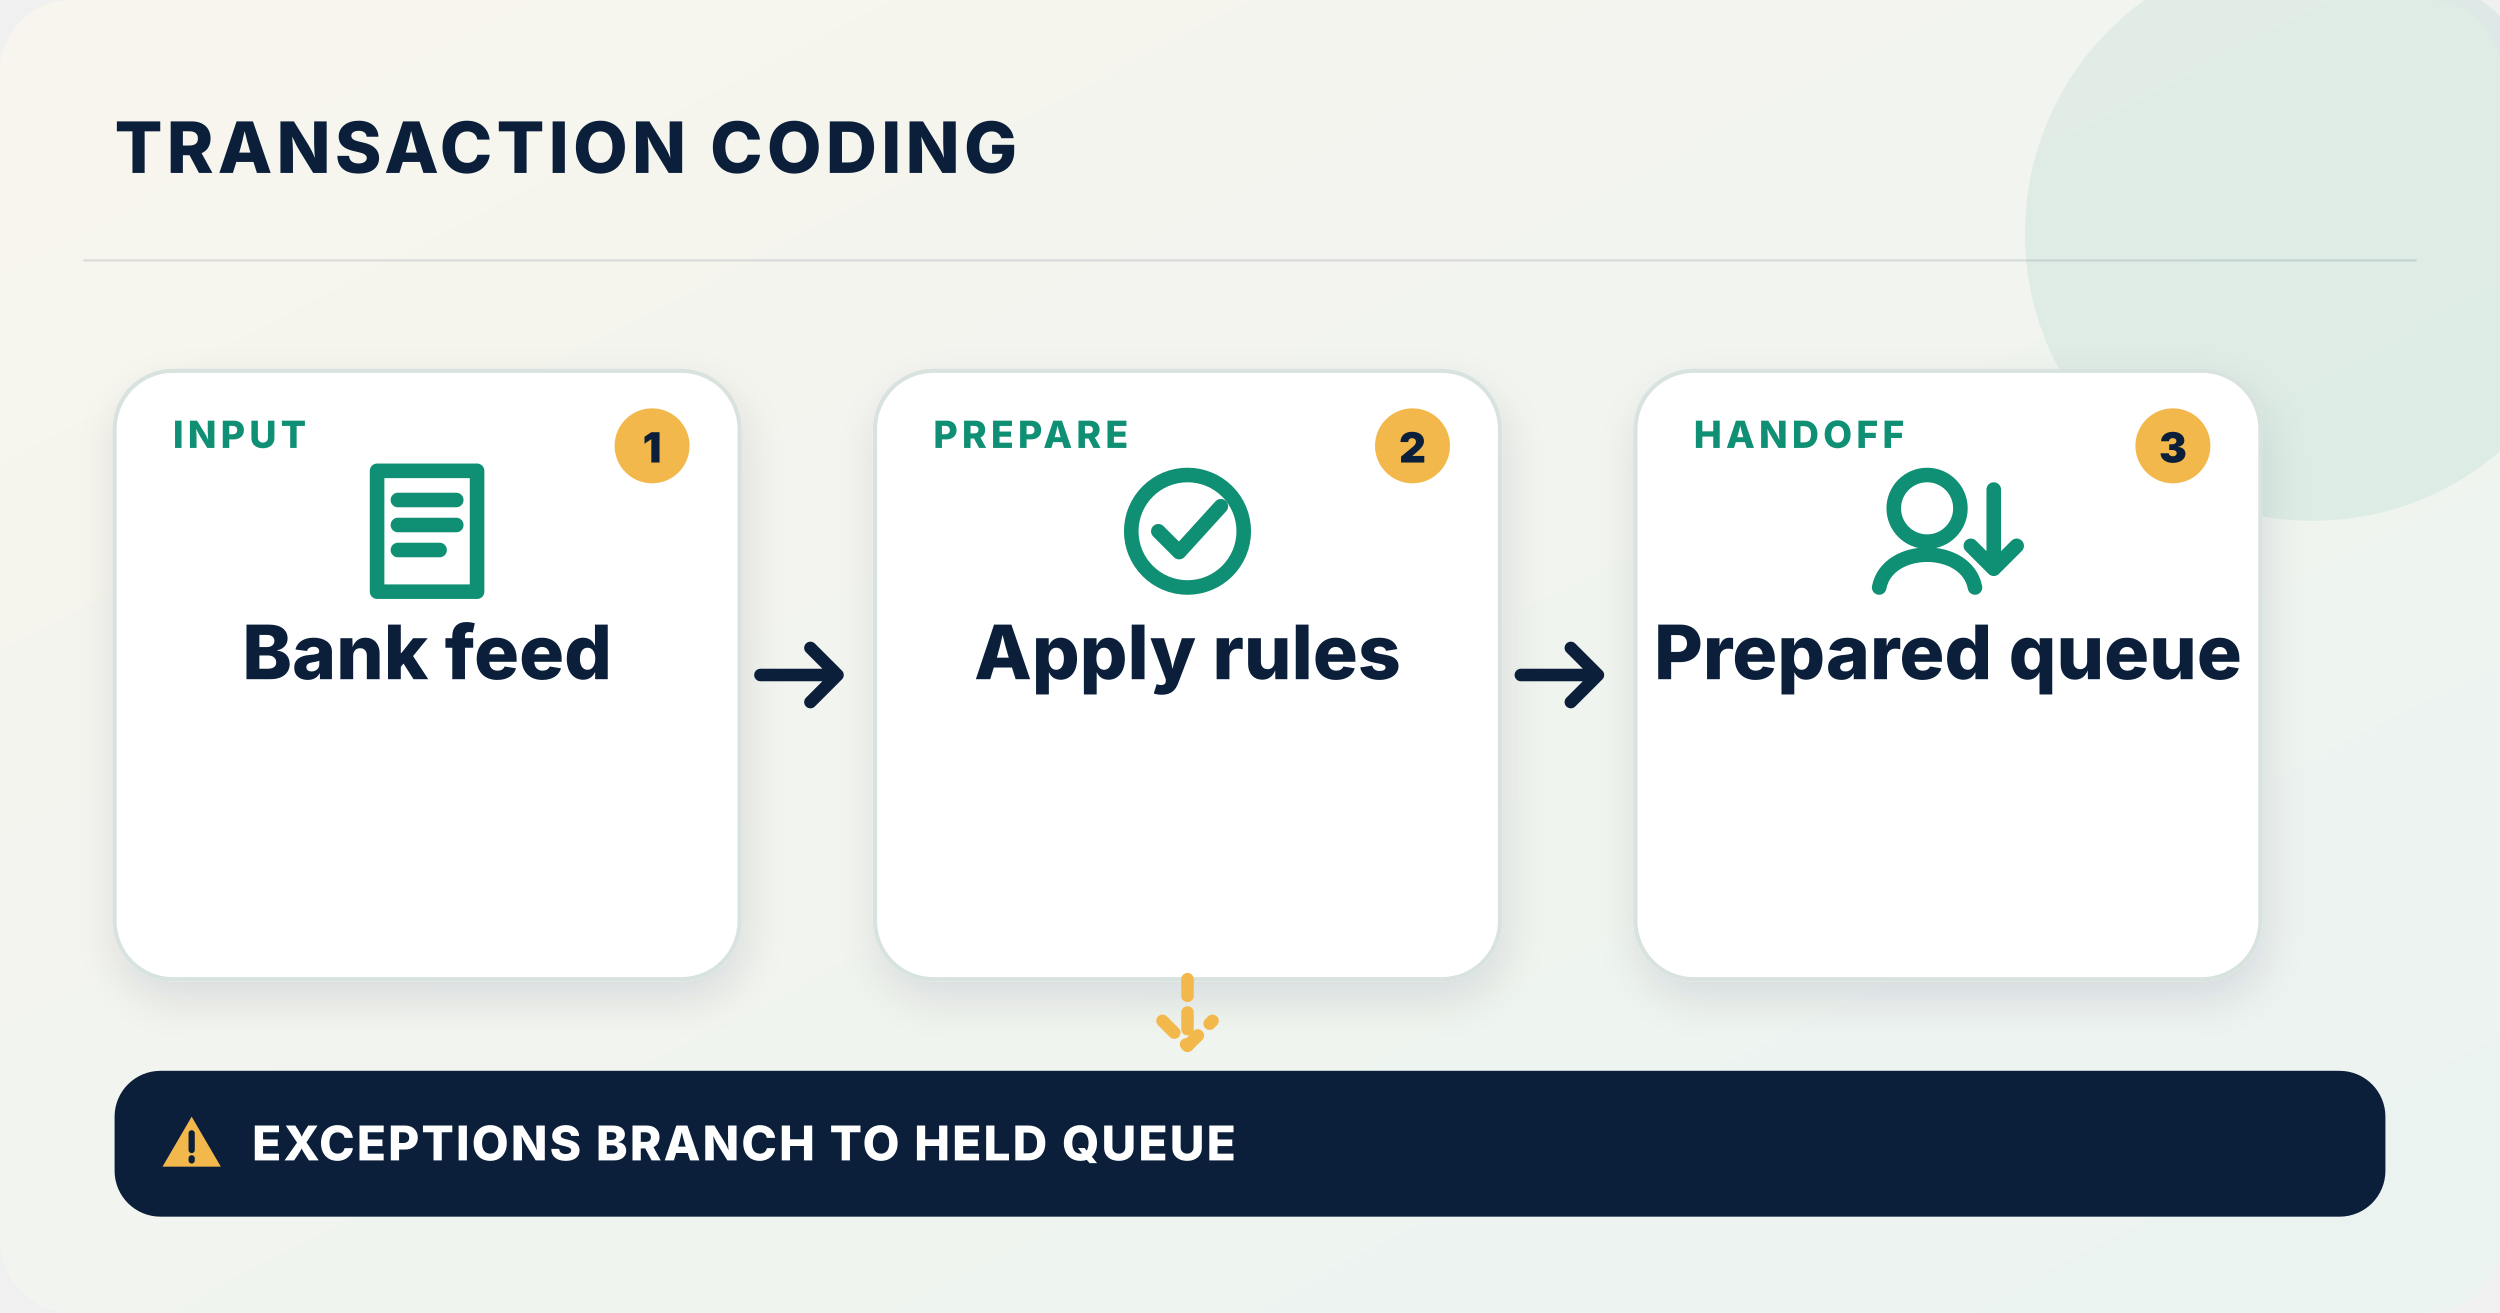
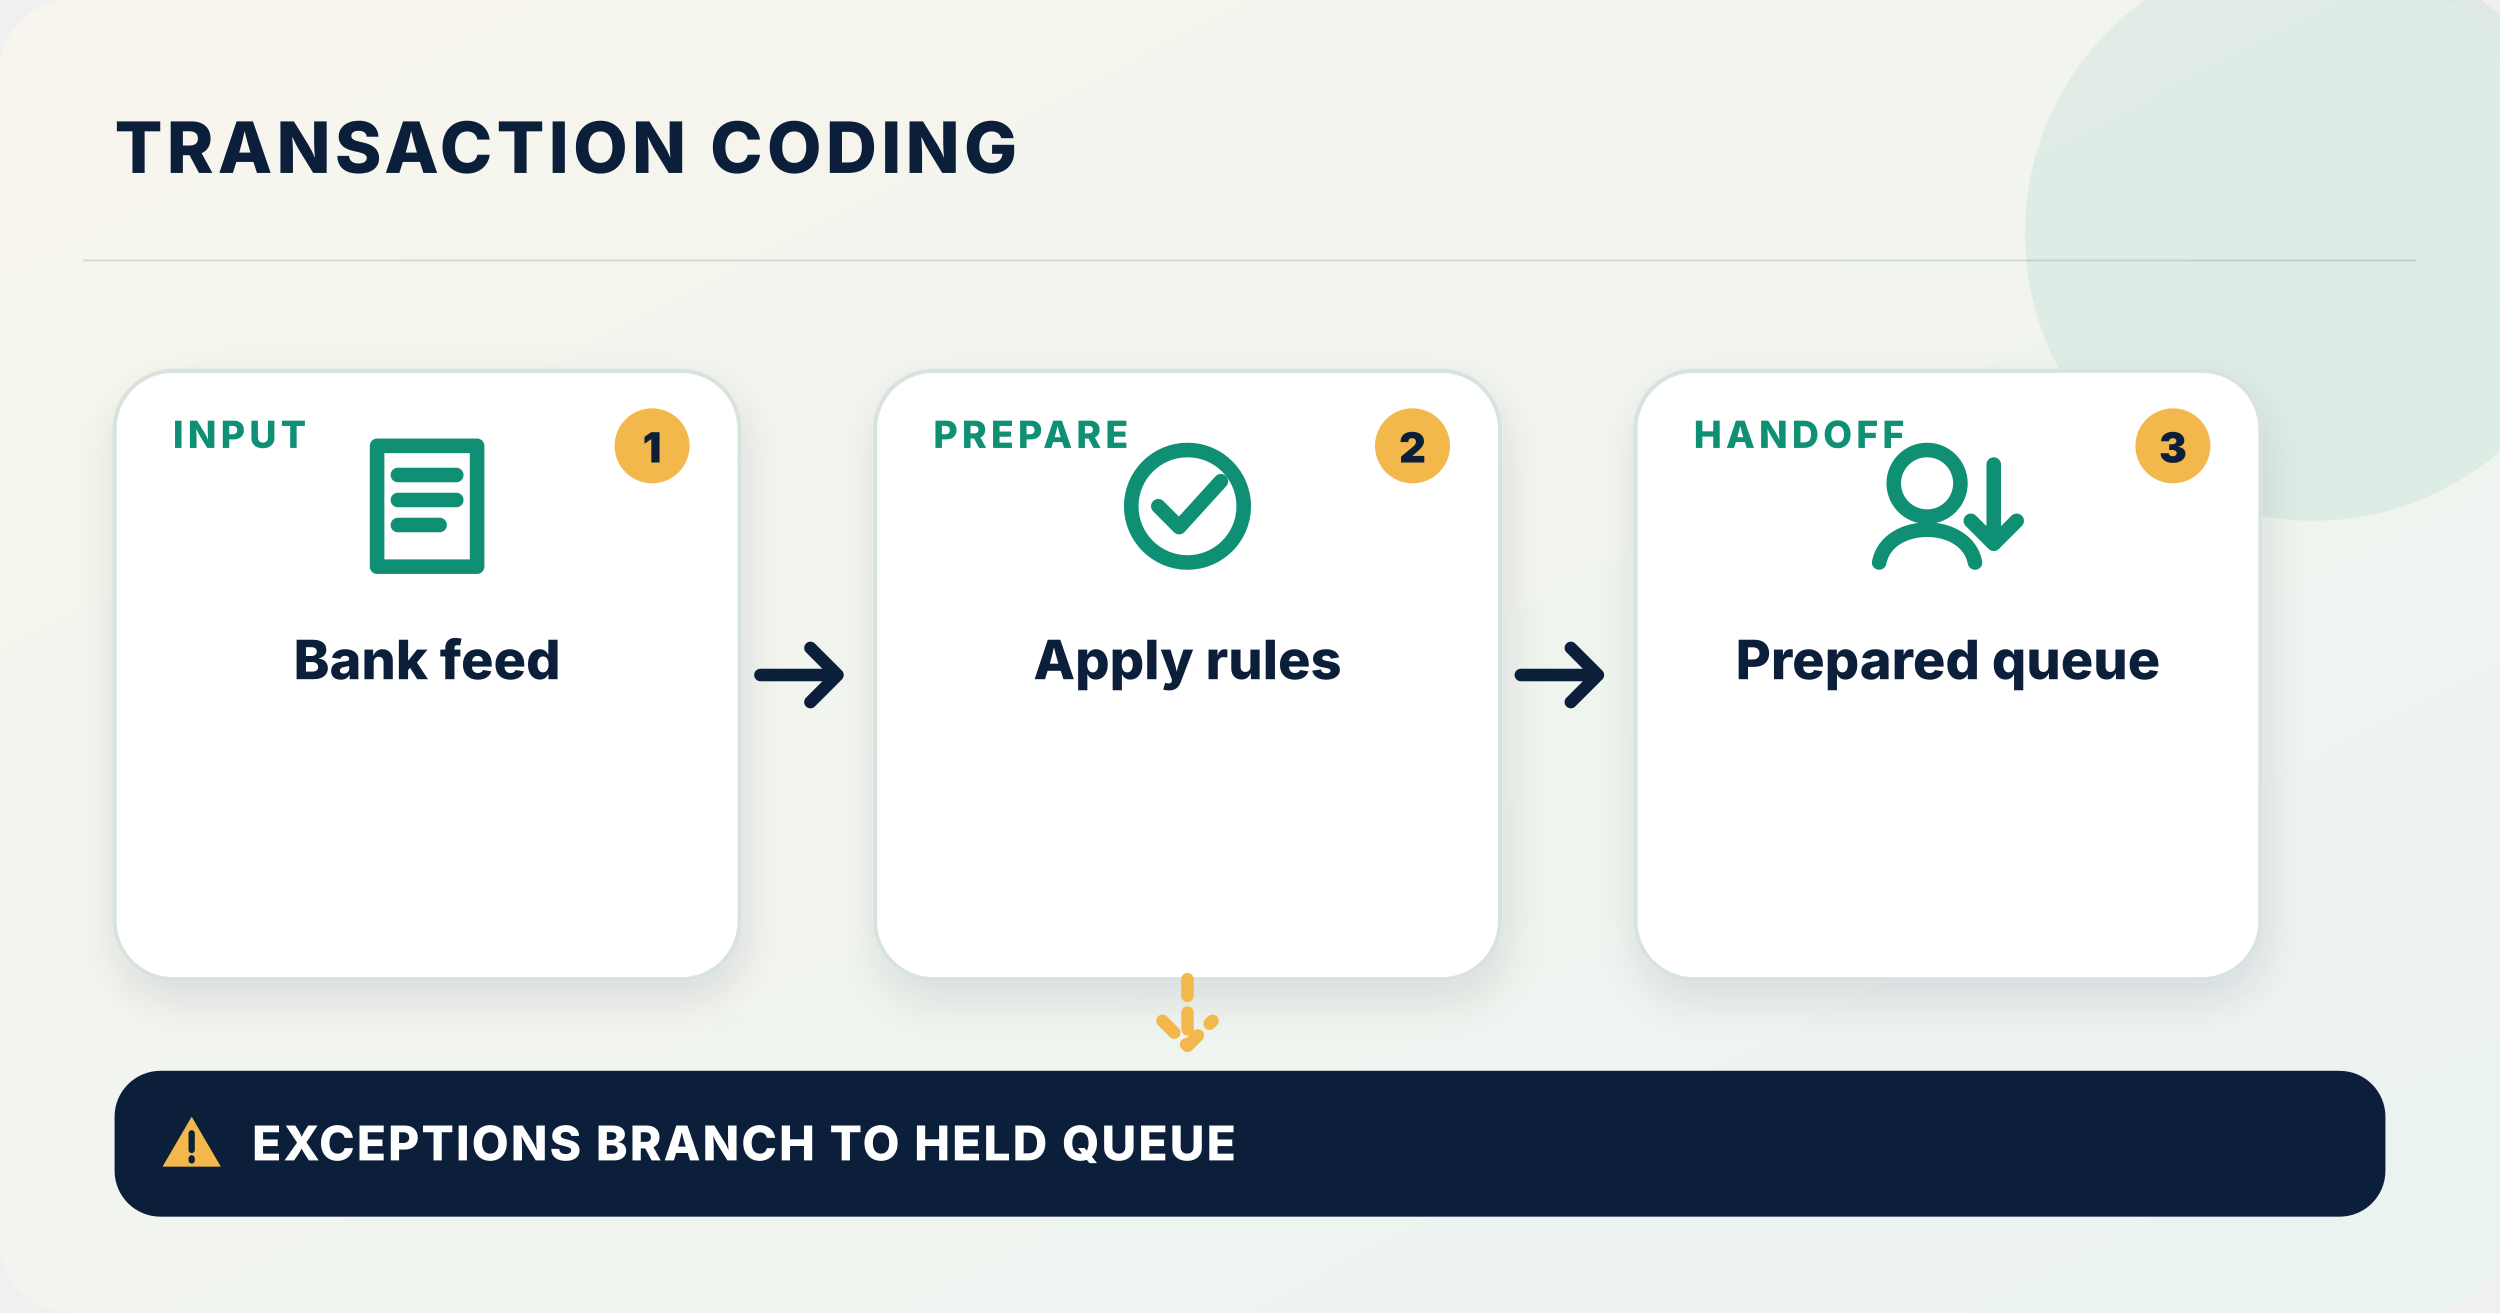
<svg xmlns="http://www.w3.org/2000/svg" viewBox="0 0 1200 630" role="img" aria-labelledby="title desc">
  <defs>
    <linearGradient id="bg" x1="0" y1="0" x2="1" y2="1">
      <stop stop-color="#F8F5EE" />
      <stop offset="1" stop-color="#EAF3F0" />
    </linearGradient>
    <filter id="shadow" x="-20%" y="-20%" width="140%" height="160%">
      <feDropShadow dy="9" stdDeviation="10" flood-color="#0B1F3A" flood-opacity=".10" />
    </filter>
-     <style>.title{font:800 34px Inter,Arial,sans-serif;letter-spacing:2px;fill:#0B1F3A}.meta{font:800 18px Inter,Arial,sans-serif;letter-spacing:2px;fill:#0F8F73}.step{font:800 36px Inter,Arial,sans-serif;fill:#0B1F3A}.card{fill:#fff;stroke:#D8E3DF;stroke-width:2;filter:url(#shadow)}.icon{fill:none;stroke:#0F8F73;stroke-width:7;stroke-linecap:round;stroke-linejoin:round}.arrow{fill:none;stroke:#0B1F3A;stroke-width:6;stroke-linecap:round;stroke-linejoin:round}.num-bg{fill:#F2B84B}.num{font:900 20px Inter,Arial,sans-serif;fill:#0B1F3A}.note{font:800 23px Inter,Arial,sans-serif;letter-spacing:1px;fill:#fff}</style>
+     <style>.title{font:800 34px Inter,Arial,sans-serif;letter-spacing:2px;fill:#0B1F3A}.meta{font:800 18px Inter,Arial,sans-serif;letter-spacing:2px;fill:#0F8F73}.step{font:800 26px Inter,Arial,sans-serif;fill:#0B1F3A}.card{fill:#fff;stroke:#D8E3DF;stroke-width:2;filter:url(#shadow)}.icon{fill:none;stroke:#0F8F73;stroke-width:7;stroke-linecap:round;stroke-linejoin:round}.arrow{fill:none;stroke:#0B1F3A;stroke-width:6;stroke-linecap:round;stroke-linejoin:round}.num-bg{fill:#F2B84B}.num{font:900 20px Inter,Arial,sans-serif;fill:#0B1F3A}.note{font:800 23px Inter,Arial,sans-serif;letter-spacing:1px;fill:#fff}</style>
  </defs>
  <rect width="1200" height="630" rx="34" fill="url(#bg)" />
  <circle cx="1110" cy="112" r="138" fill="#0F8F73" opacity=".08" />
  <path d="M40 125h1120" stroke="#0B1F3A" stroke-opacity=".12" />
  <text x="55" y="83" class="title">TRANSACTION CODING</text>
  <g>
    <rect x="55" y="178" width="300" height="292" rx="28" class="card" />
    <text x="83" y="215" class="meta">INPUT</text>
-     <g class="icon">
+     <g class="icon" transform="translate(0 -12)">
      <path d="M181 226h48v58h-48z M191 240h28 M191 252h28 M191 264h20" />
    </g>
    <text x="205" y="326" text-anchor="middle" class="step">Bank feed</text>
    <circle cx="313" cy="214" r="18" class="num-bg" />
    <text x="313" y="222" text-anchor="middle" class="num">1</text>
  </g>
  <g>
    <rect x="420" y="178" width="300" height="292" rx="28" class="card" />
    <text x="448" y="215" class="meta">PREPARE</text>
-     <g class="icon">
+     <g class="icon" transform="translate(0 -12)">
      <circle cx="570" cy="255" r="27" />
      <path d="M556 255l10 10 20-22" />
    </g>
    <text x="570" y="326" text-anchor="middle" class="step">Apply rules</text>
    <circle cx="678" cy="214" r="18" class="num-bg" />
    <text x="678" y="222" text-anchor="middle" class="num">2</text>
  </g>
  <g>
    <rect x="785" y="178" width="300" height="292" rx="28" class="card" />
    <text x="813" y="215" class="meta">HANDOFF</text>
-     <g class="icon">
+     <g class="icon" transform="translate(0 -12)">
      <circle cx="925" cy="244" r="16" />
      <path d="M902 282c4-21 42-21 46 0 M957 235v38 M946 262l11 11 11-11" />
    </g>
    <text x="935" y="326" text-anchor="middle" class="step">Prepared queue</text>
    <circle cx="1043" cy="214" r="18" class="num-bg" />
    <text x="1043" y="222" text-anchor="middle" class="num">3</text>
  </g>
  <path d="M365 324h37m-13-13 13 13-13 13 M730 324h37m-13-13 13 13-13 13" class="arrow" />
  <path d="M570 470v30m-12-10 12 12 12-12" fill="none" stroke="#F2B84B" stroke-width="6" stroke-linecap="round" stroke-linejoin="round" stroke-dasharray="8 8" />
  <rect x="55" y="514" width="1090" height="70" rx="22" fill="#0B1F3A" />
  <path d="M78 560l14-24 14 24z" fill="#F2B84B" />
  <path d="M92 544v8m0 4v1" fill="none" stroke="#0B1F3A" stroke-width="3" stroke-linecap="round" />
  <text x="121" y="557" class="note">EXCEPTIONS BRANCH TO HELD QUEUE</text>
</svg>
